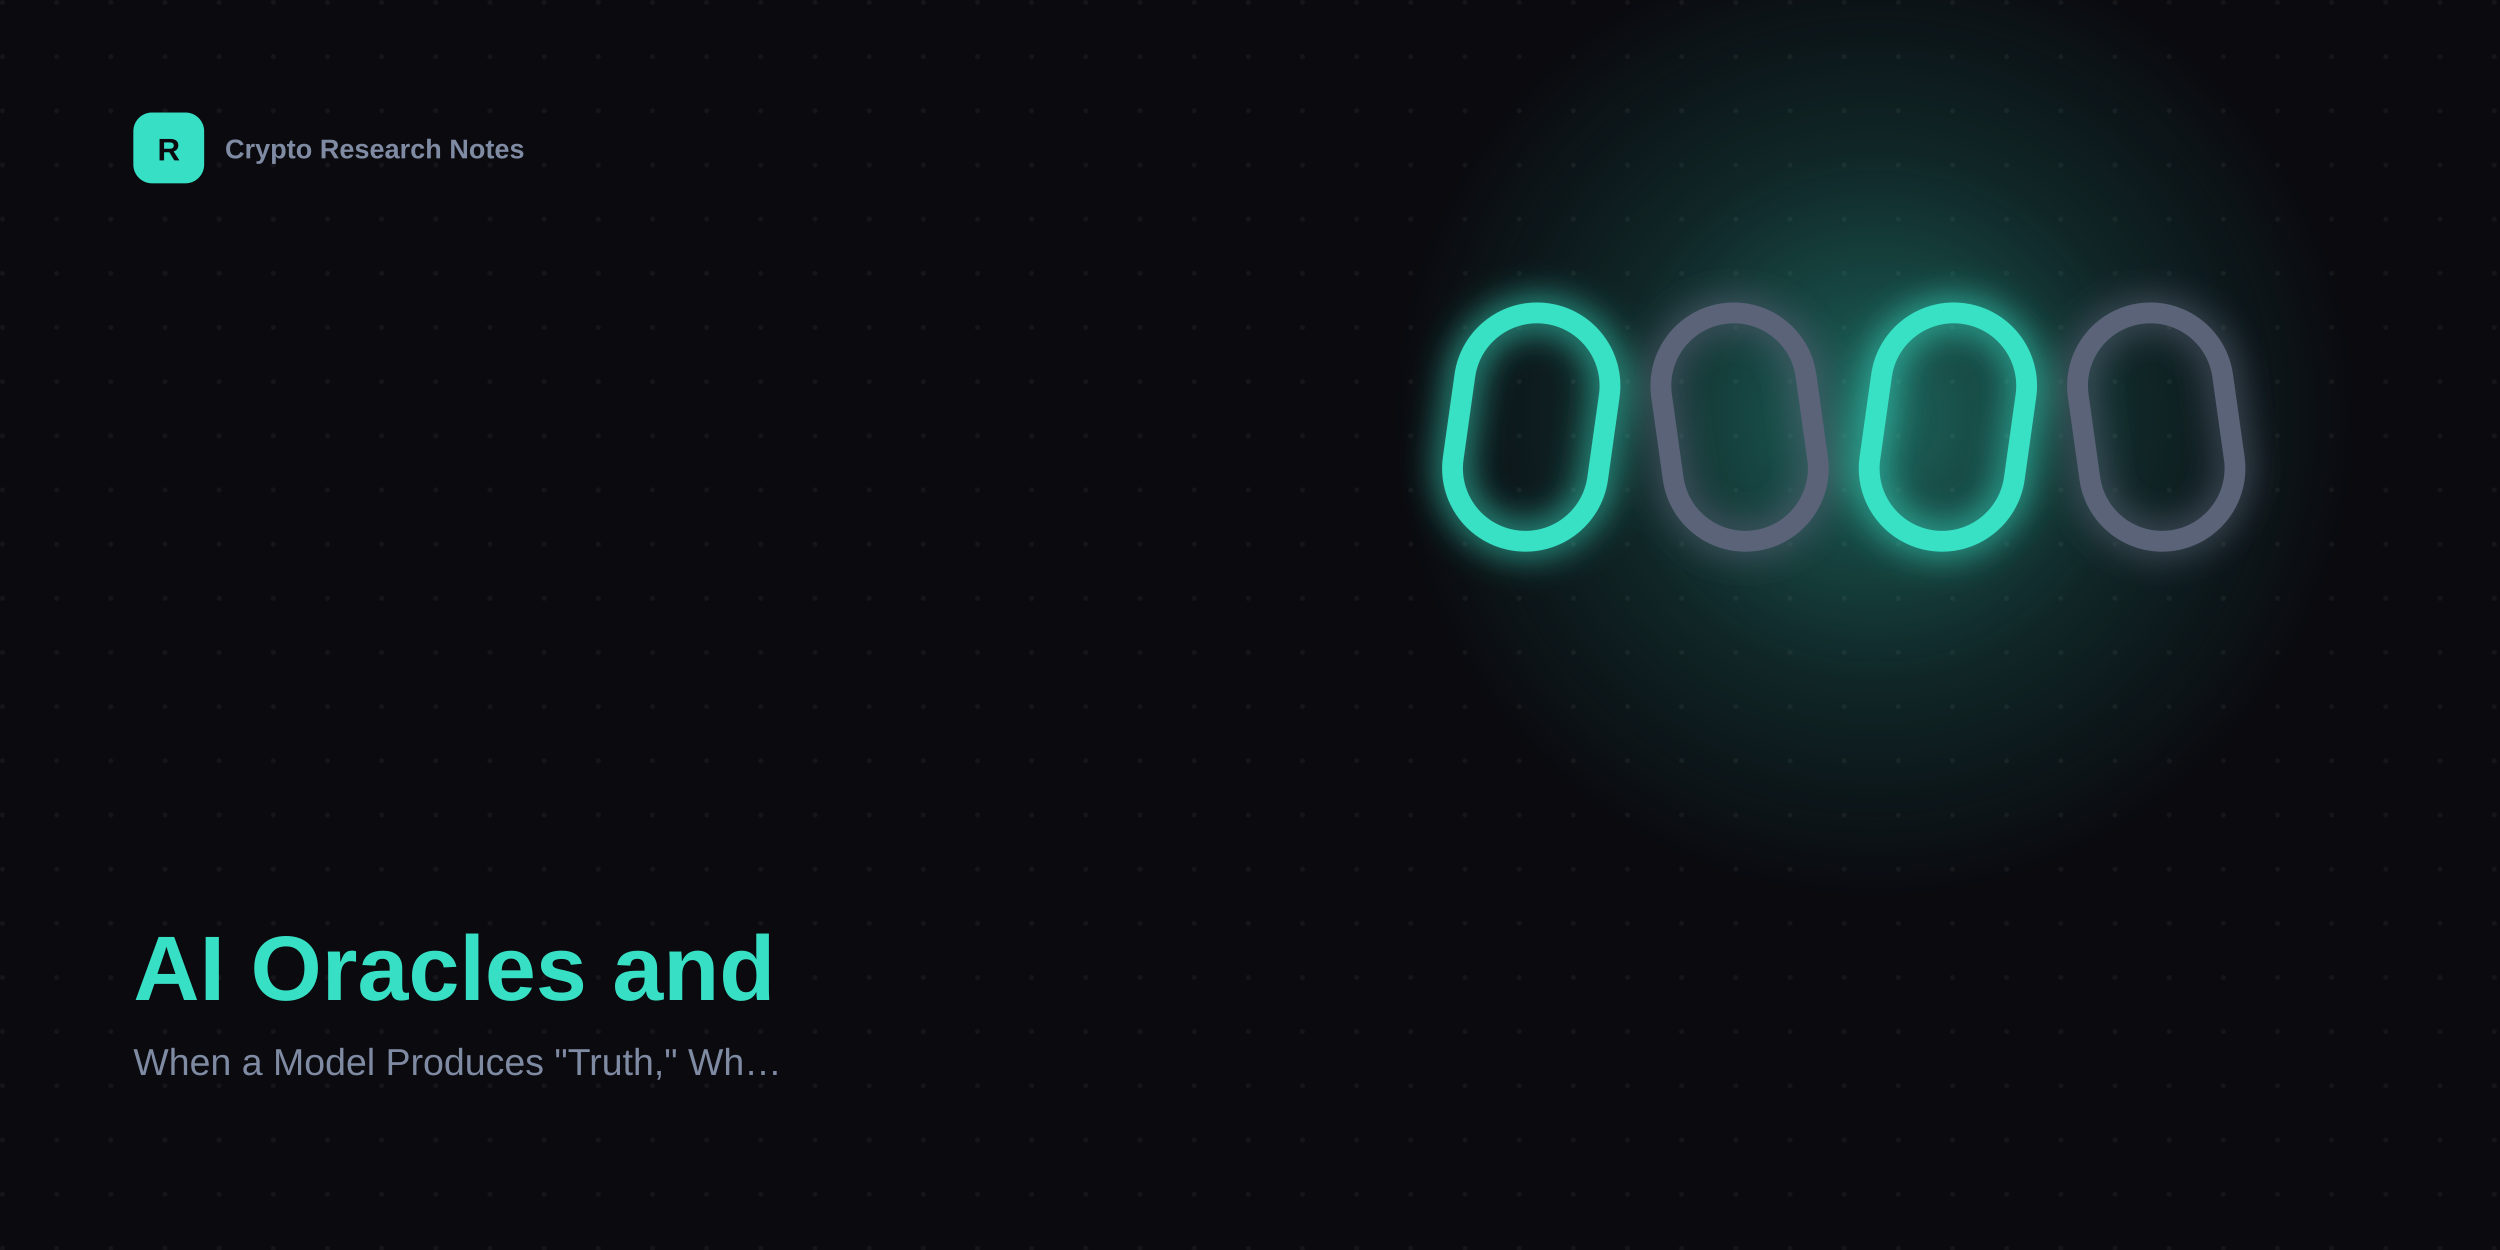
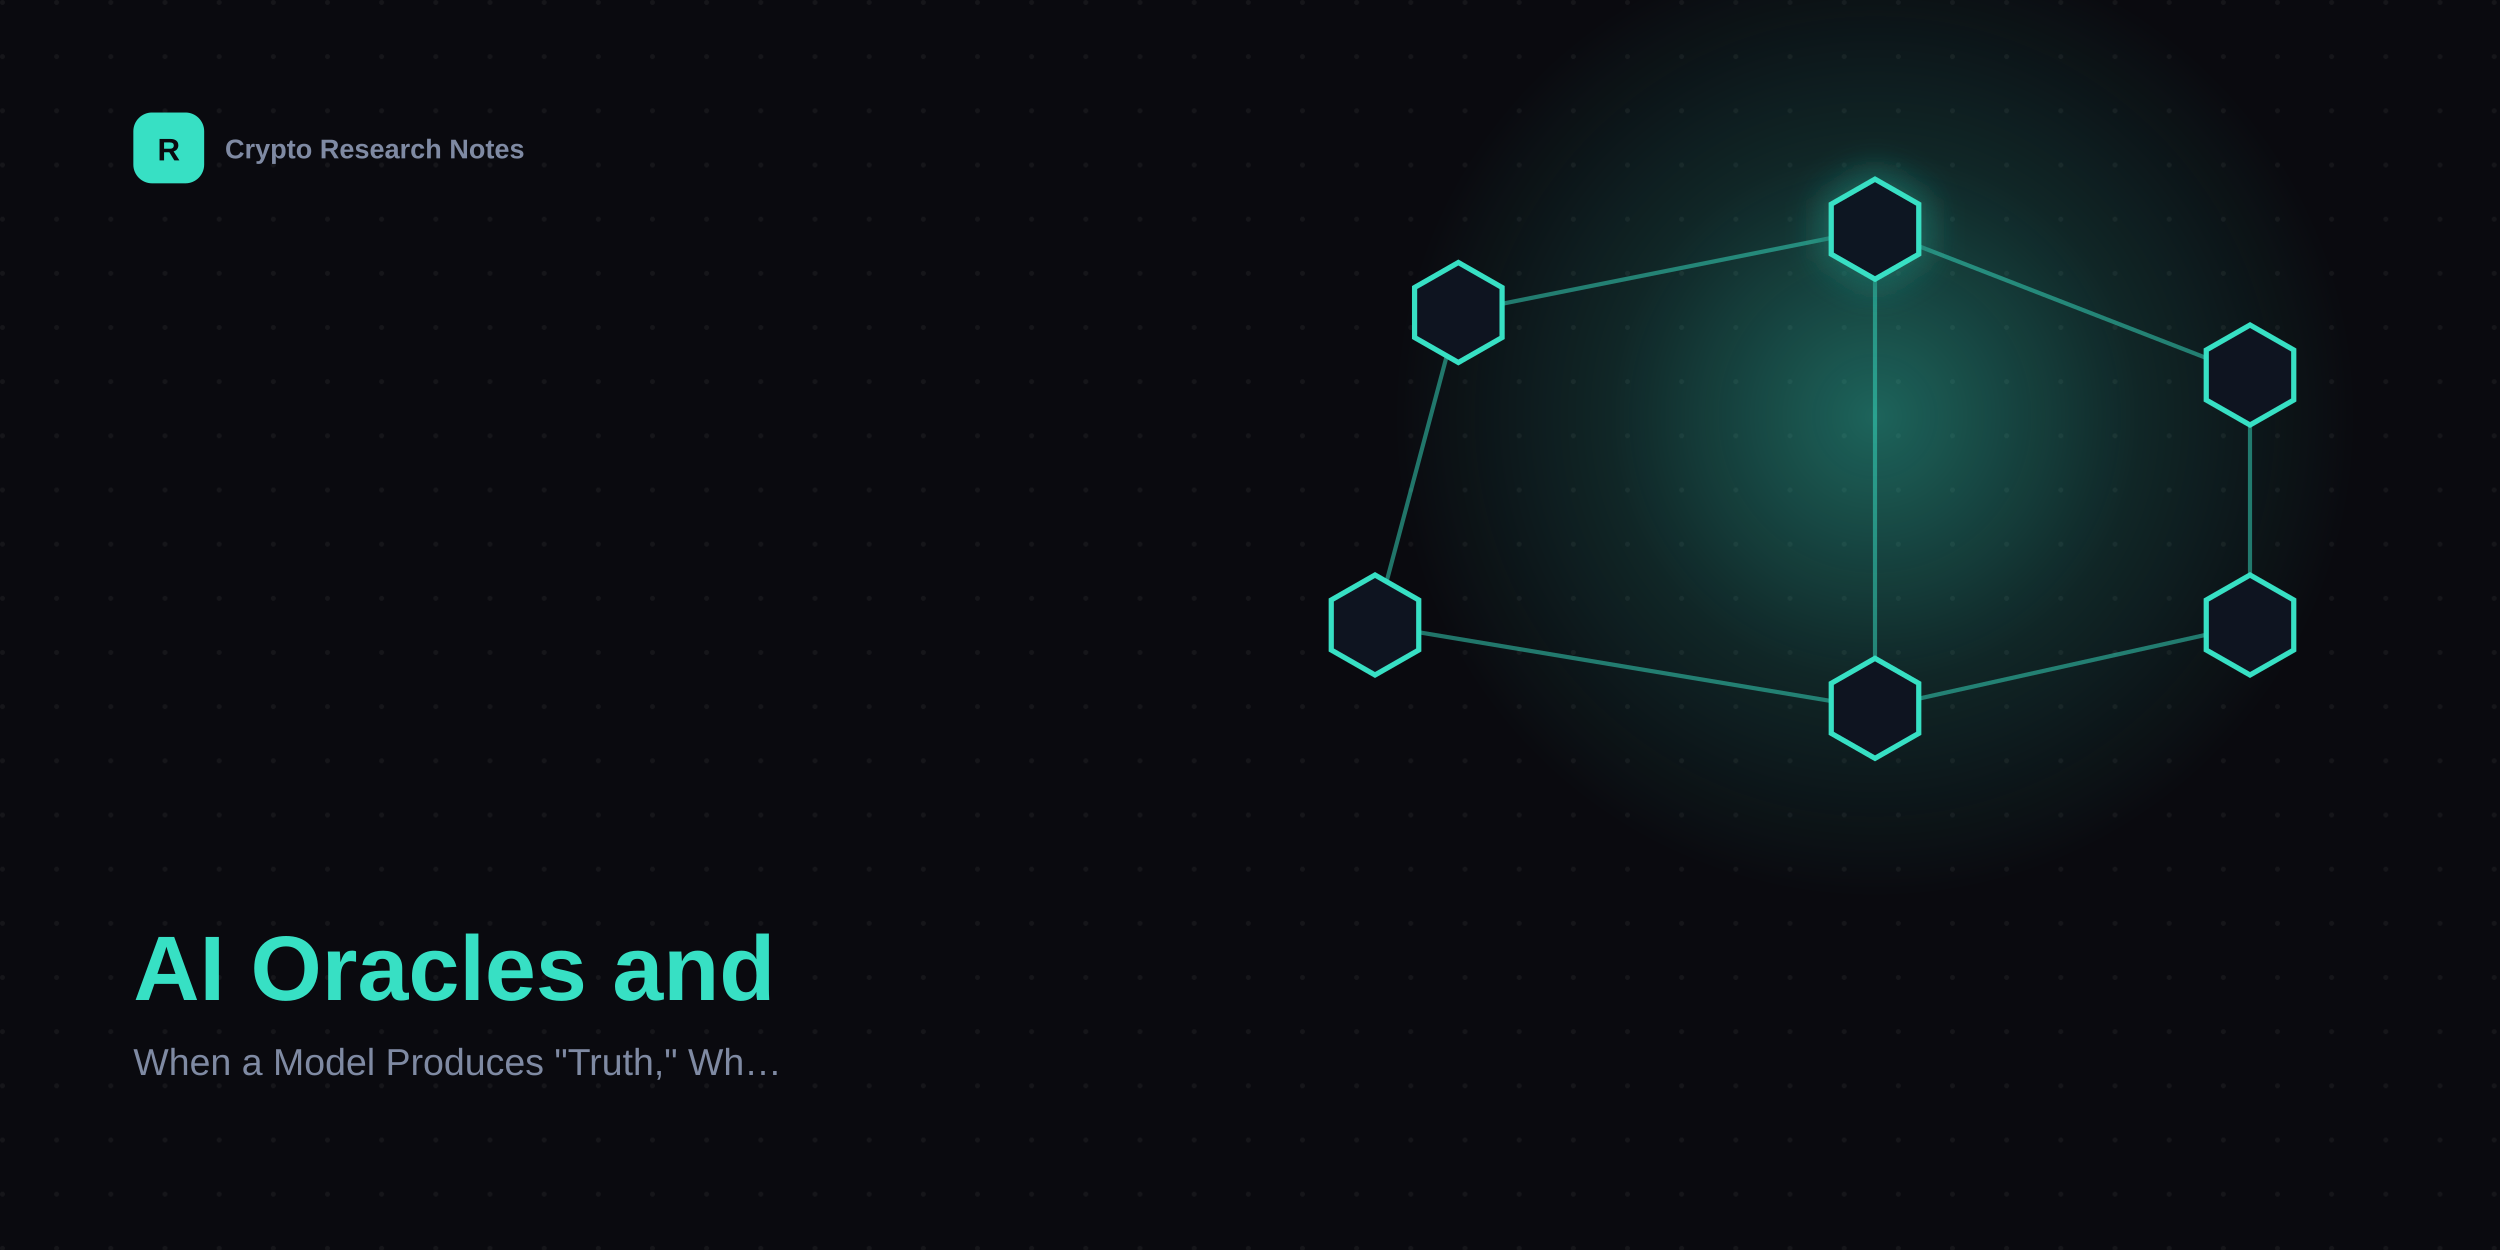
<svg xmlns="http://www.w3.org/2000/svg" viewBox="0 0 1200 600" role="img" aria-label="AI Oracles and ：When a Model Produces &quot;Truth,&quot; Wh… 主题配图">
  <defs>
    <radialGradient id="glowaioracledaen" cx="50%" cy="50%" r="50%">
      <stop offset="0%" stop-color="#37e0c4" stop-opacity="0.42" />
      <stop offset="55%" stop-color="#37e0c4" stop-opacity="0.13" />
      <stop offset="100%" stop-color="#37e0c4" stop-opacity="0" />
    </radialGradient>
    <linearGradient id="baraioracledaen" x1="0" y1="1" x2="0" y2="0">
      <stop offset="0%" stop-color="#2fb6e0" stop-opacity="0.95" />
      <stop offset="100%" stop-color="#37e0c4" stop-opacity="0.95" />
    </linearGradient>
    <filter id="softaioracledaen" x="-80%" y="-80%" width="260%" height="260%">
      <feGaussianBlur stdDeviation="9" result="b" />
      <feMerge>
        <feMergeNode in="b" />
        <feMergeNode in="SourceGraphic" />
      </feMerge>
    </filter>
    <pattern id="dotsaioracledaen" width="26" height="26" patternUnits="userSpaceOnUse">
      <circle cx="1.2" cy="1.2" r="1.2" fill="#ffffff" fill-opacity="0.05" />
    </pattern>
  </defs>
  <rect width="1200" height="600" fill="#0a0a0f" />
  <rect width="1200" height="600" fill="url(#dotsaioracledaen)" />
  <g transform="translate(64,54)">
    <rect x="0" y="0" width="34" height="34" rx="9" fill="#37e0c4" />
    <text x="17" y="23" font-family="'Segoe UI',Arial,sans-serif" font-size="15" font-weight="700" fill="#0a0a0f" text-anchor="middle">R</text>
    <text x="44" y="22" font-family="'Segoe UI',Arial,sans-serif" font-size="13" font-weight="600" fill="#7f8aa3">Crypto Research Notes</text>
  </g>
  <circle cx="900" cy="200" r="230" fill="url(#glowaioracledaen)" />
-   <g filter="url(#softaioracledaen)">
-     <rect x="700" y="150" width="70" height="110" rx="35" fill="none" stroke="#37e0c4" stroke-width="10" transform="rotate(8 735 205)" />
-     <rect x="800" y="150" width="70" height="110" rx="35" fill="none" stroke="#5a6478" stroke-width="10" transform="rotate(-8 835 205)" />
-     <rect x="900" y="150" width="70" height="110" rx="35" fill="none" stroke="#37e0c4" stroke-width="10" transform="rotate(8 935 205)" />
-     <rect x="1000" y="150" width="70" height="110" rx="35" fill="none" stroke="#5a6478" stroke-width="10" transform="rotate(-8 1035 205)" />
+   <g>
+     <line x1="700" y1="150" x2="900" y2="110" stroke="#37e0c4" stroke-width="2" opacity="0.5" />
+     <line x1="900" y1="110" x2="1080" y2="180" stroke="#37e0c4" stroke-width="2" opacity="0.5" />
+     <line x1="700" y1="150" x2="660" y2="300" stroke="#37e0c4" stroke-width="2" opacity="0.5" />
+     <line x1="900" y1="110" x2="900" y2="340" stroke="#37e0c4" stroke-width="2" opacity="0.5" />
+     <line x1="1080" y1="180" x2="1080" y2="300" stroke="#37e0c4" stroke-width="2" opacity="0.5" />
+     <line x1="660" y1="300" x2="900" y2="340" stroke="#37e0c4" stroke-width="2" opacity="0.5" />
+     <line x1="900" y1="340" x2="1080" y2="300" stroke="#37e0c4" stroke-width="2" opacity="0.5" />
+     <g transform="translate(700,150)">
+       <polygon points="0,-24 21,-12 21,12 0,24 -21,12 -21,-12" fill="#0e1420" stroke="#37e0c4" stroke-width="2.5" />
+     </g>
+     <g transform="translate(900,110)">
+       <polygon points="0,-24 21,-12 21,12 0,24 -21,12 -21,-12" fill="#0e1420" stroke="#37e0c4" stroke-width="2.5" filter="url(#softaioracledaen)" />
+     </g>
+     <g transform="translate(1080,180)">
+       <polygon points="0,-24 21,-12 21,12 0,24 -21,12 -21,-12" fill="#0e1420" stroke="#37e0c4" stroke-width="2.5" />
+     </g>
+     <g transform="translate(660,300)">
+       <polygon points="0,-24 21,-12 21,12 0,24 -21,12 -21,-12" fill="#0e1420" stroke="#37e0c4" stroke-width="2.5" />
+     </g>
+     <g transform="translate(900,340)">
+       <polygon points="0,-24 21,-12 21,12 0,24 -21,12 -21,-12" fill="#0e1420" stroke="#37e0c4" stroke-width="2.5" />
+     </g>
+     <g transform="translate(1080,300)">
+       <polygon points="0,-24 21,-12 21,12 0,24 -21,12 -21,-12" fill="#0e1420" stroke="#37e0c4" stroke-width="2.5" />
+     </g>
  </g>
  <g font-family="'Segoe UI',Arial,sans-serif" font-weight="800">
    <text font-size="44" fill="#37e0c4">
      <tspan x="64" y="480">AI Oracles and</tspan>
    </text>
  </g>
  <text x="64" y="516" font-family="'Segoe UI',Arial,sans-serif" font-size="18" fill="#7f8aa3">When a Model Produces "Truth," Wh…</text>
</svg>
